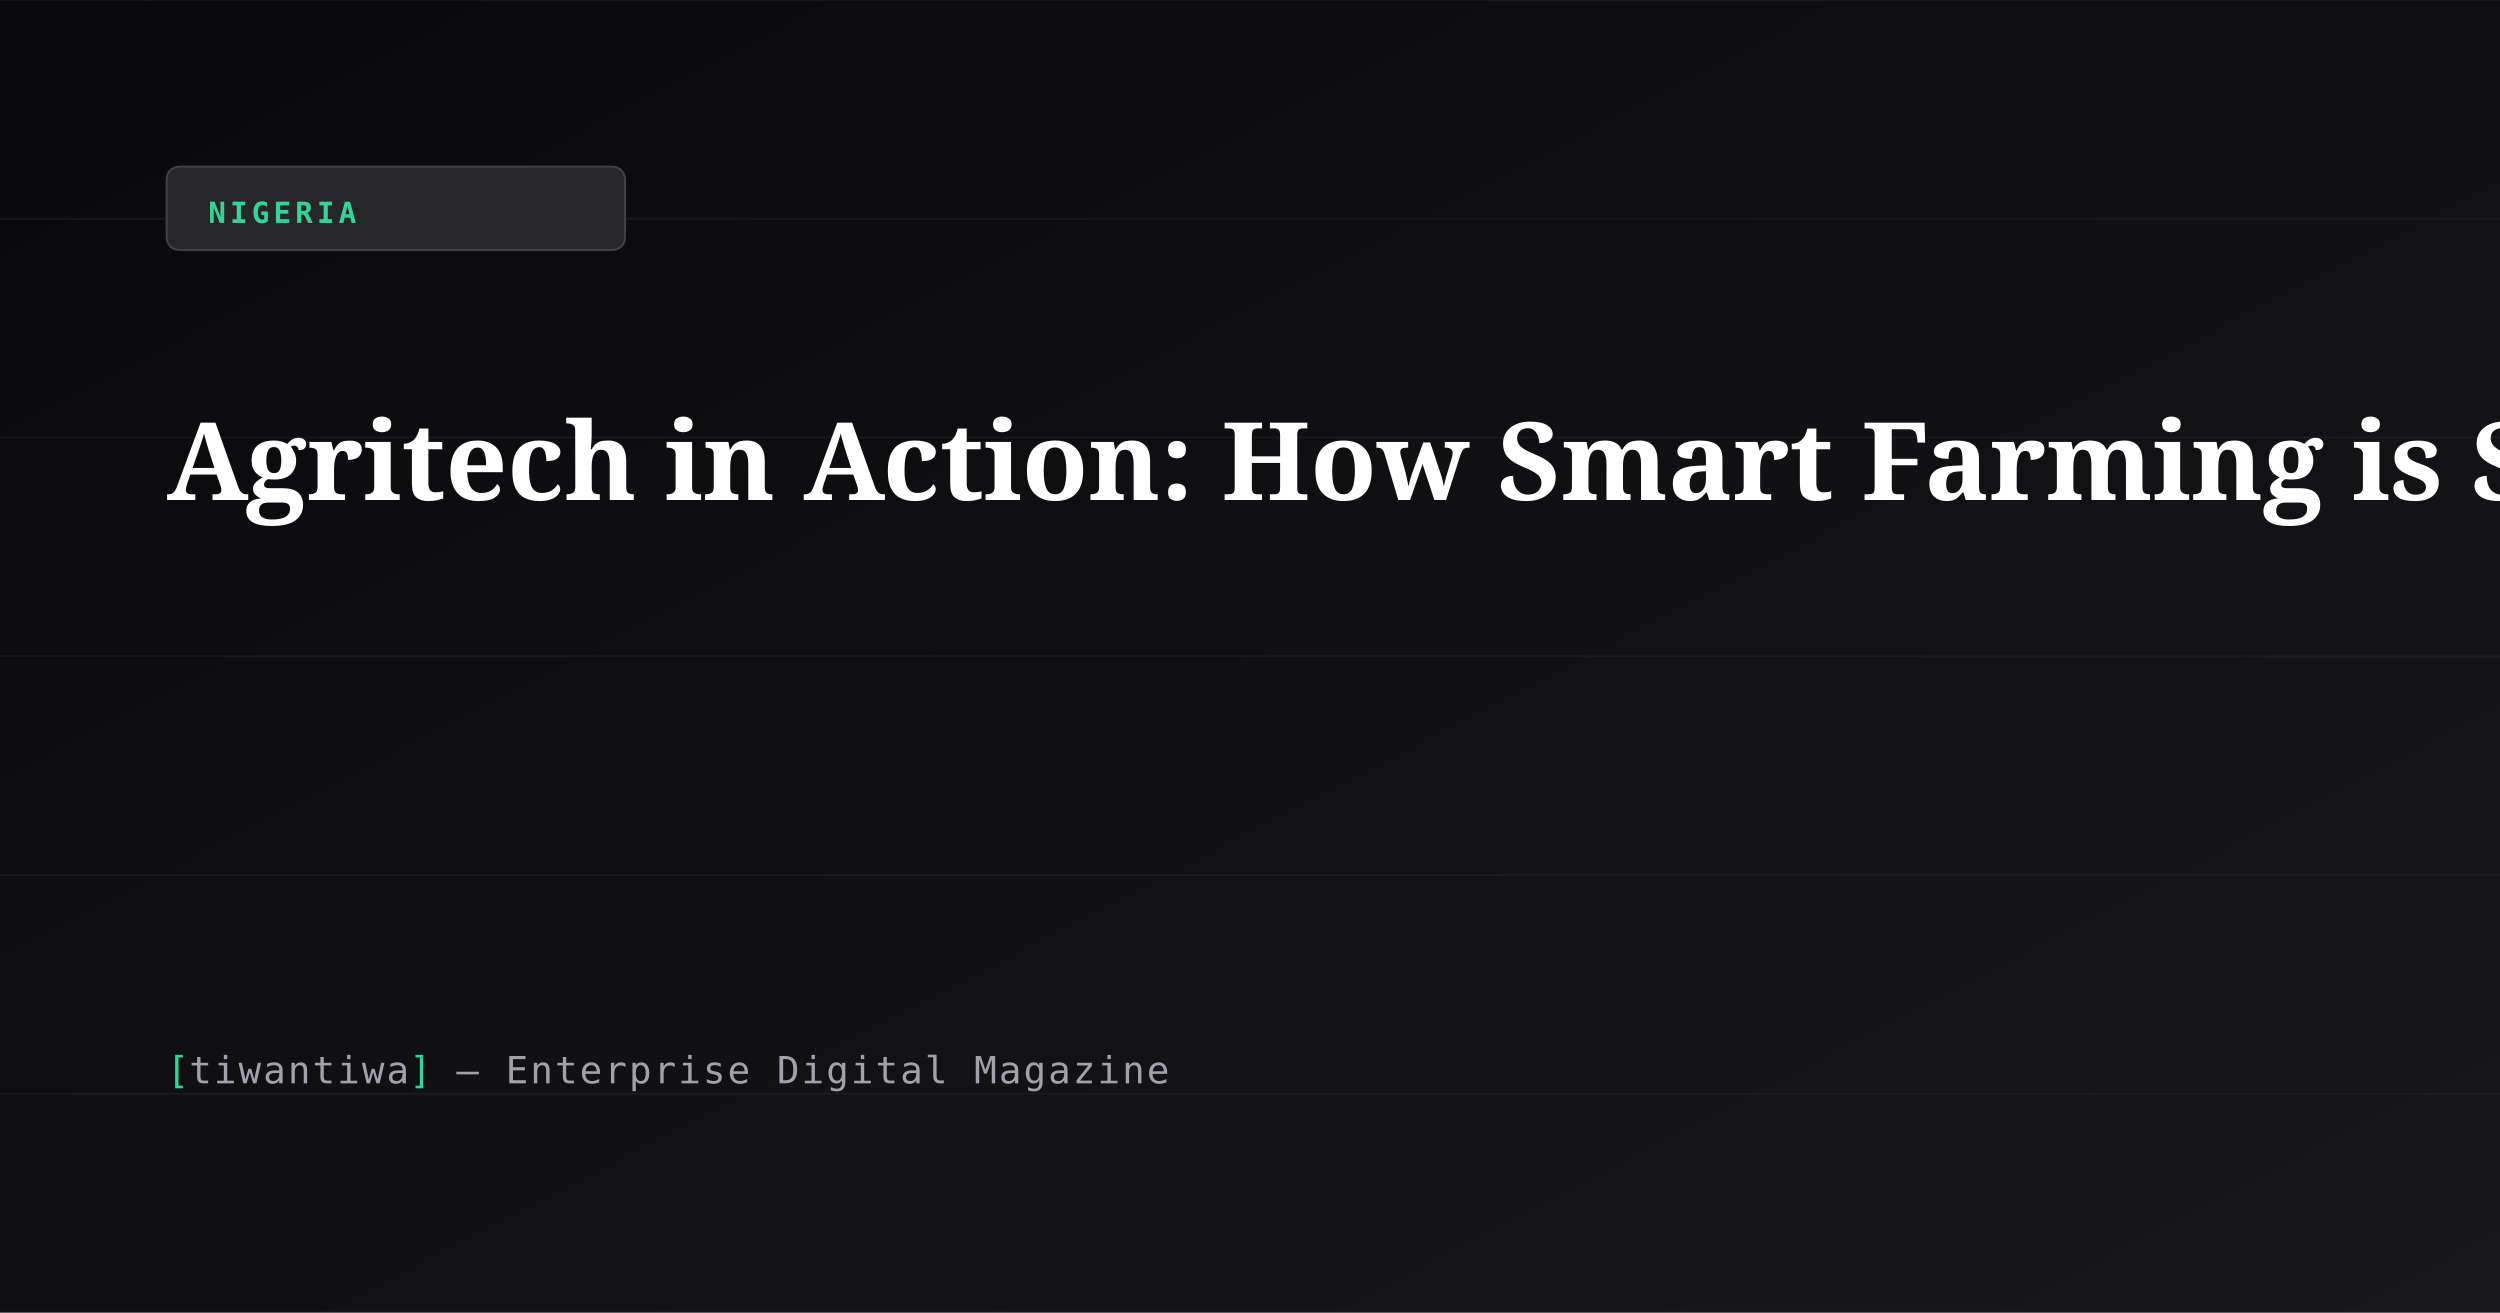
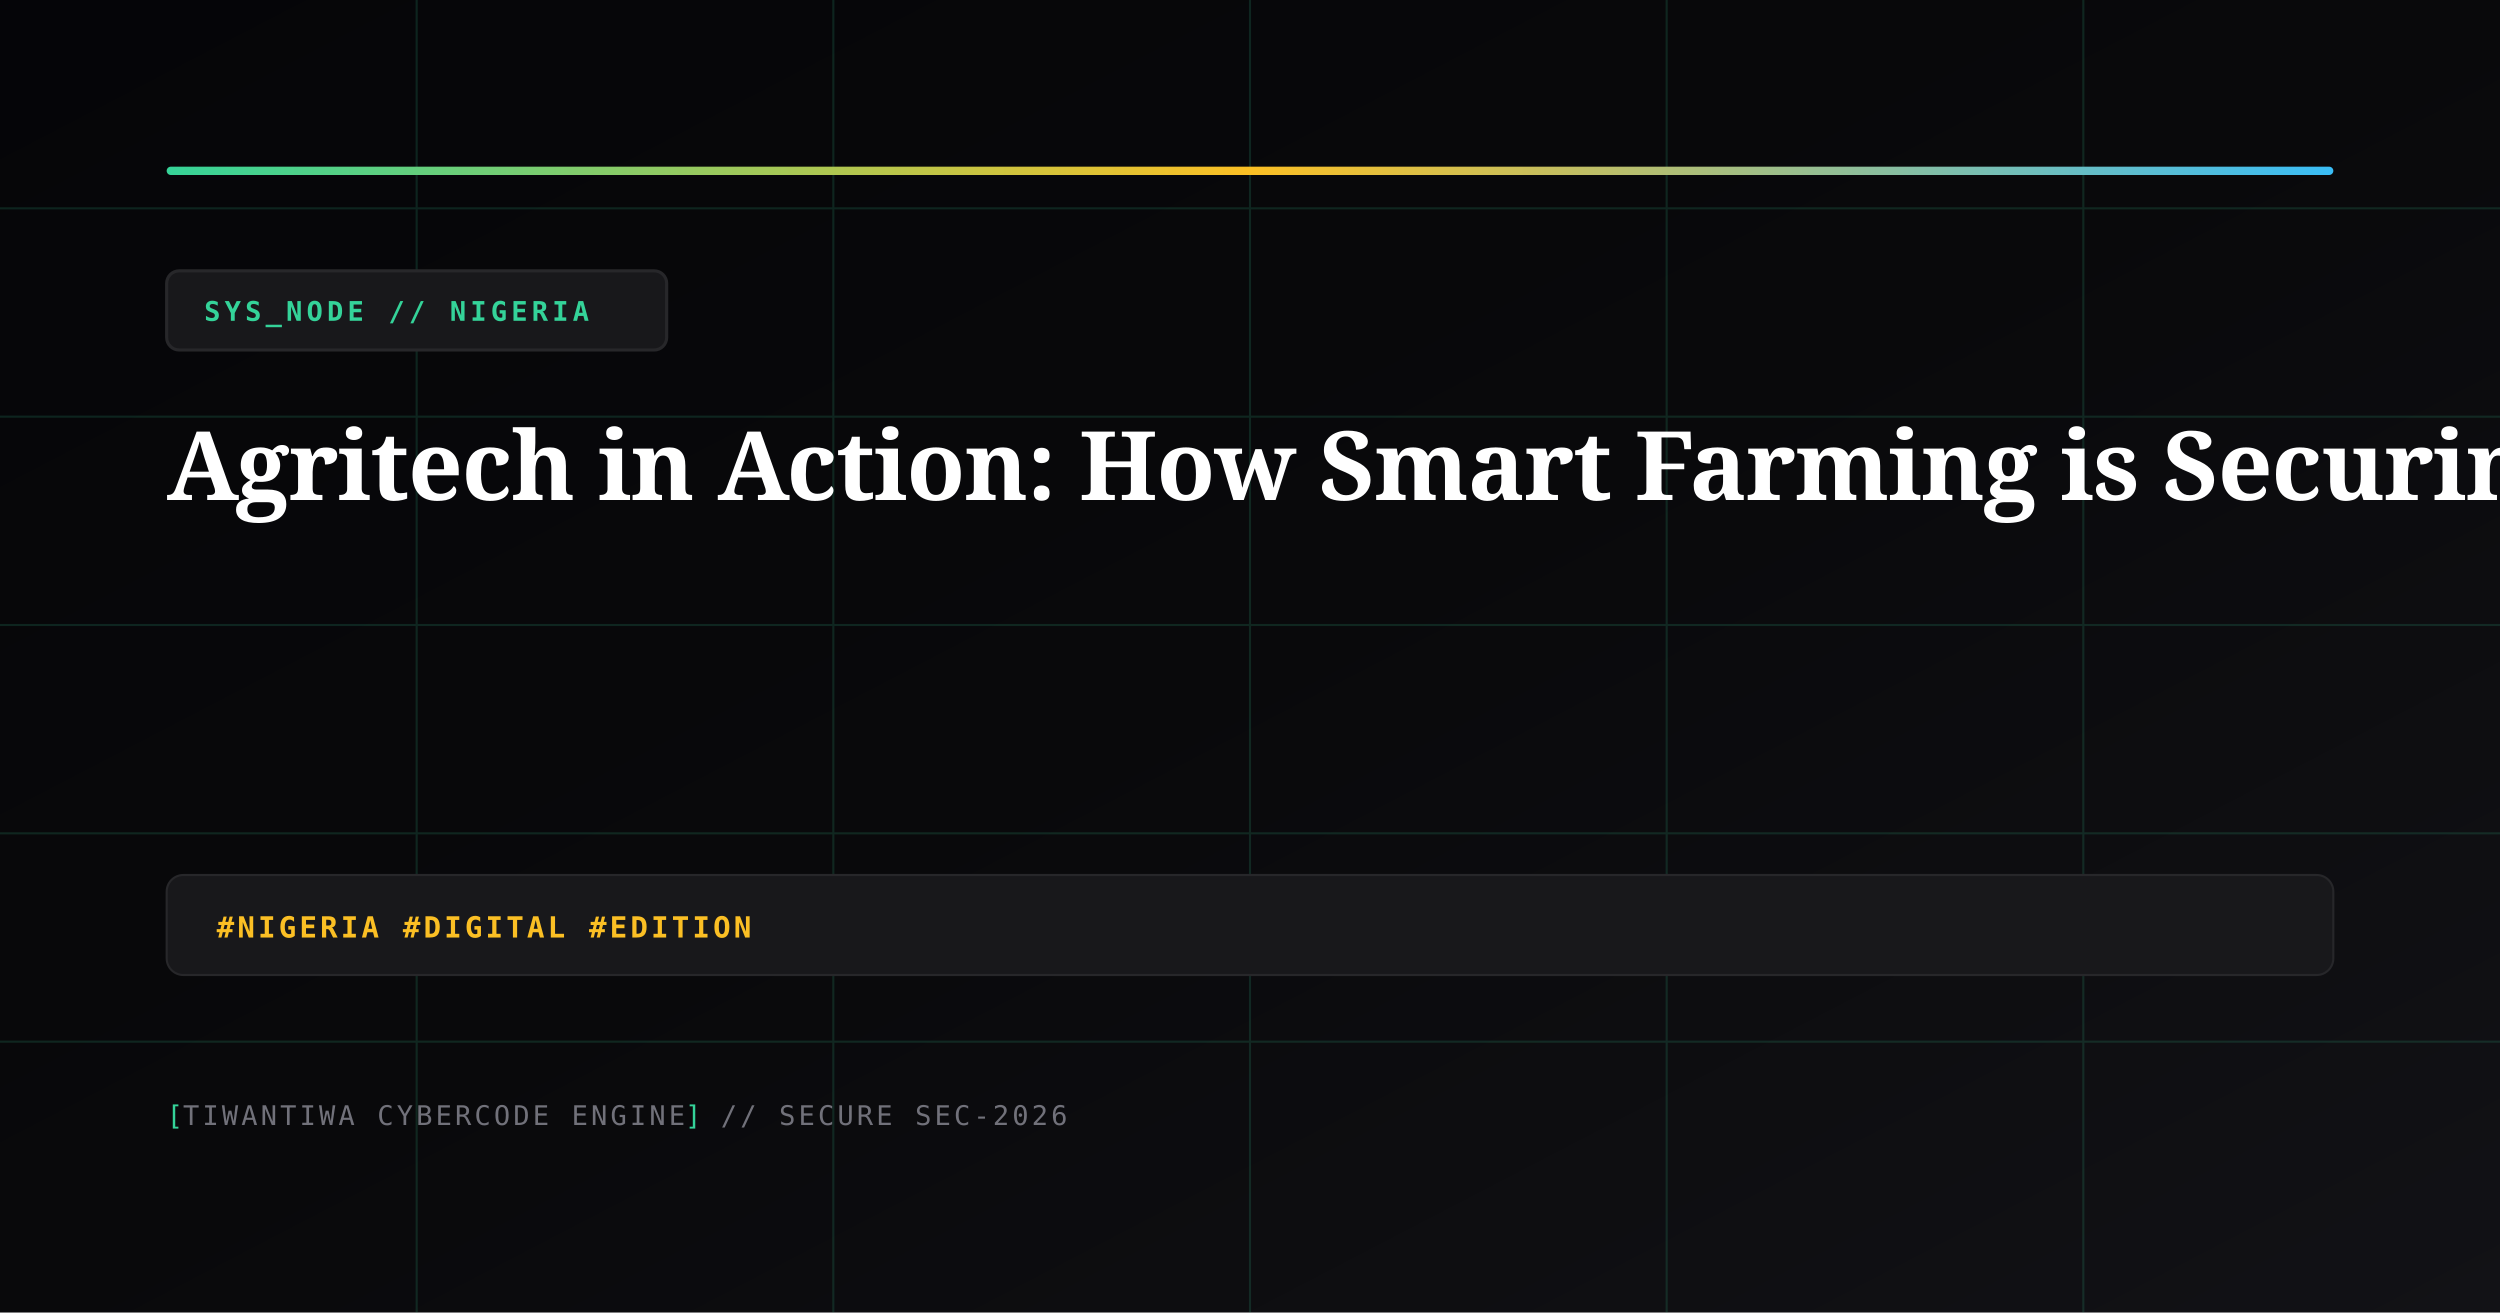
<svg xmlns="http://www.w3.org/2000/svg" viewBox="0 0 1200 630" width="1200" height="630">
  <defs>
    <linearGradient id="bg" x1="0%" y1="0%" x2="100%" y2="100%">
-       <stop offset="0%" stop-color="#09090b" />
-       <stop offset="100%" stop-color="#18181b" />
+       <stop offset="0%" stop-color="#050508" />
+       <stop offset="50%" stop-color="#09090b" />
+       <stop offset="100%" stop-color="#121216" />
    </linearGradient>
-     <linearGradient id="accent" x1="0%" y1="0%" x2="100%" y2="0%">
+     <linearGradient id="cyber-glow" x1="0%" y1="0%" x2="100%" y2="0%">
      <stop offset="0%" stop-color="#34d399" />
-       <stop offset="100%" stop-color="#10b981" />
+       <stop offset="50%" stop-color="#fbbf24" />
+       <stop offset="100%" stop-color="#38bdf8" />
    </linearGradient>
  </defs>
  <rect width="1200" height="630" fill="url(#bg)" />
-   <path d="M 0 0 L 1200 0 M 0 105 L 1200 105 M 0 210 L 1200 210 M 0 315 L 1200 315 M 0 420 L 1200 420 M 0 525 L 1200 525 M 0 630 L 1200 630" stroke="#27272a" stroke-width="1" opacity="0.4" />
-   <rect x="80" y="80" width="220" height="40" rx="6" fill="#27272a" stroke="#3f3f46" stroke-width="1" />
-   <text x="100" y="107" fill="#34d399" font-family="monospace" font-size="14" font-weight="bold" letter-spacing="2">NIGERIA</text>
-   <text x="80" y="240" fill="#ffffff" font-family="serif" font-size="52" font-weight="bold" width="1040">
-     <tspan x="80" dy="0">Agritech in Action: How Smart Farming is Secu...</tspan>
-   </text>
-   <g transform="translate(80, 520)">
-     <text x="0" y="0" fill="#a1a1aa" font-family="monospace" font-size="18" letter-spacing="1">
-       <tspan fill="#34d399">[</tspan>tiwantiwa<tspan fill="#34d399">]</tspan> — Enterprise Digital Magazine
+   <g opacity="0.15" stroke="#34d399" stroke-width="1">
+     <path d="M 0 100 L 1200 100 M 0 200 L 1200 200 M 0 300 L 1200 300 M 0 400 L 1200 400 M 0 500 L 1200 500" />
+     <path d="M 200 0 L 200 630 M 400 0 L 400 630 M 600 0 L 600 630 M 800 0 L 800 630 M 1000 0 L 1000 630" />
+   </g>
+   <rect x="80" y="80" width="1040" height="4" fill="url(#cyber-glow)" rx="2" />
+   <g transform="translate(80, 130)">
+     <rect x="0" y="0" width="240" height="38" rx="6" fill="#18181b" stroke="#27272a" stroke-width="1.5" />
+     <text x="18" y="24" fill="#34d399" font-family="monospace" font-size="13" font-weight="bold" letter-spacing="2">SYS_NODE // NIGERIA</text>
+   </g>
+   <g transform="translate(80, 240)">
+     <text x="0" y="0" fill="#ffffff" font-family="serif" font-size="46" font-weight="bold" width="1040" letter-spacing="-0.5">
+       <tspan x="0" dy="0">Agritech in Action: How Smart Farming is Securing ...</tspan>
+     </text>
+   </g>
+   <g transform="translate(80, 420)">
+     <rect x="0" y="0" width="1040" height="48" rx="8" fill="#18181b" stroke="#27272a" stroke-width="1" />
+     <text x="24" y="30" fill="#fbbf24" font-family="monospace" font-size="14" font-weight="bold" letter-spacing="1.5">
+       #NIGERIA   #DIGITAL   #EDITION
+     </text>
+   </g>
+   <g transform="translate(80, 540)">
+     <text x="0" y="0" font-family="monospace" font-size="13" fill="#71717a" letter-spacing="1.5">
+       <tspan fill="#34d399">[</tspan>TIWANTIWA CYBERCODE ENGINE<tspan fill="#34d399">]</tspan> // SECURE SEC-2026
    </text>
  </g>
</svg>
